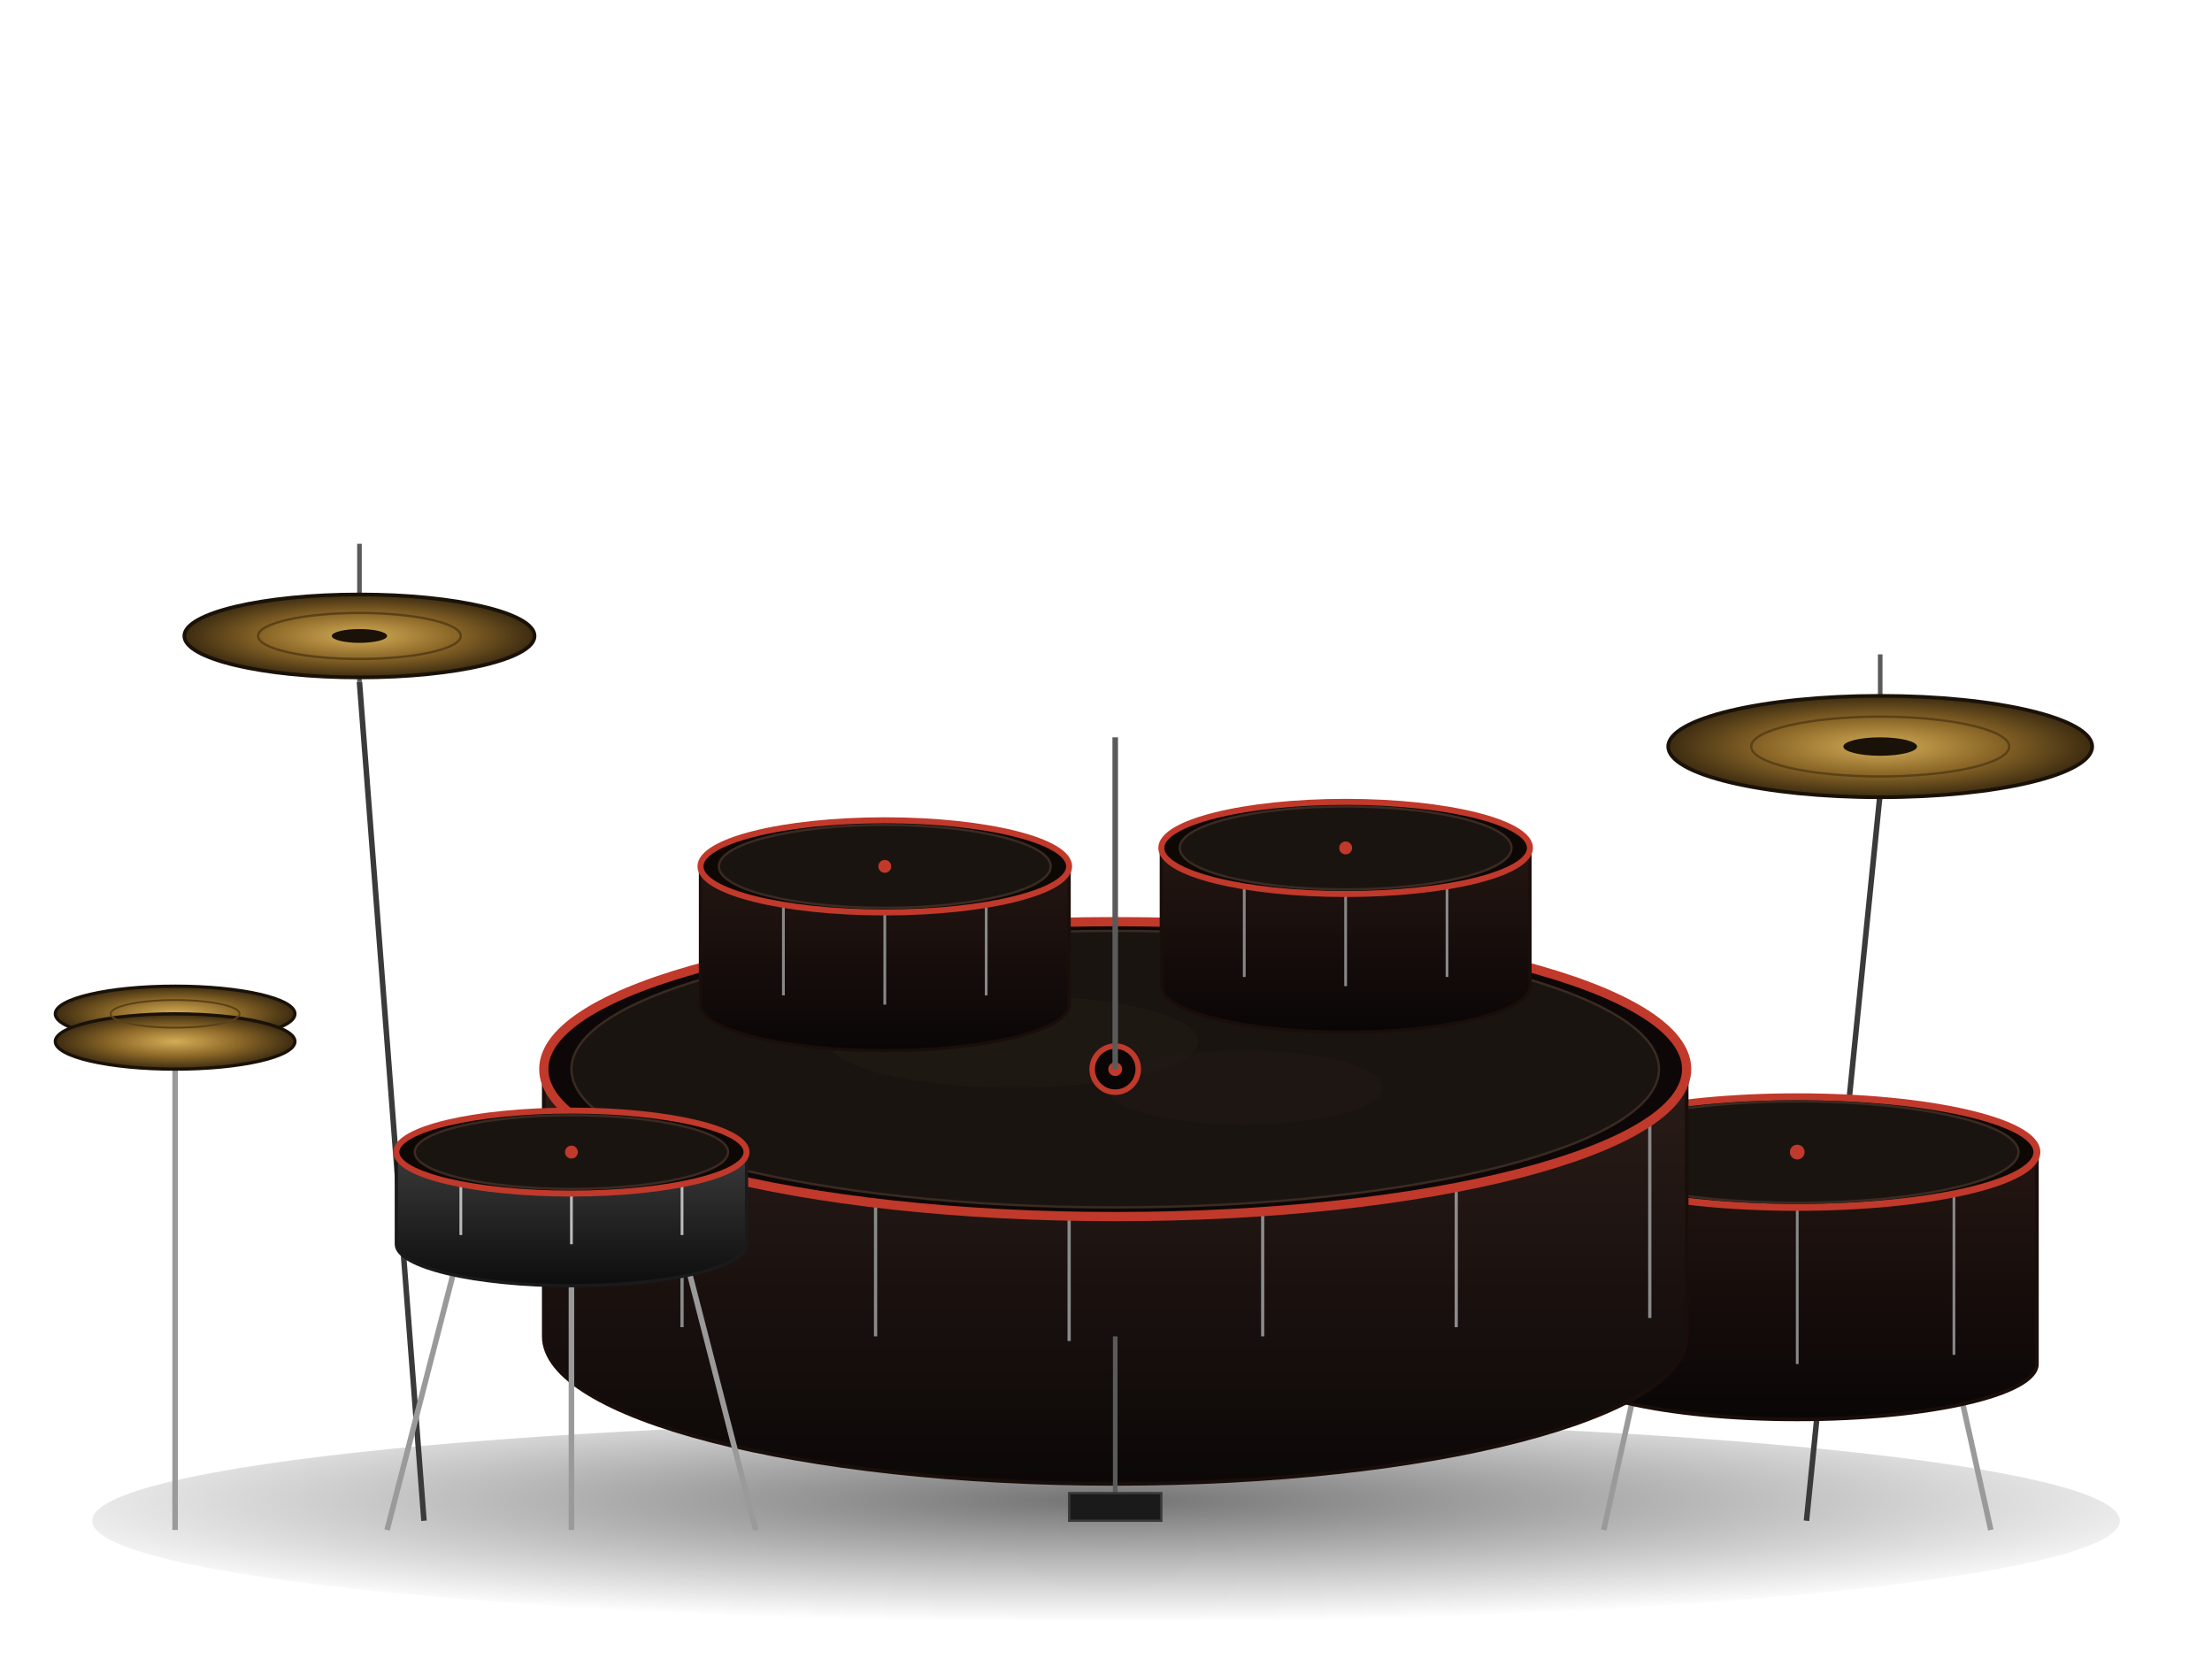
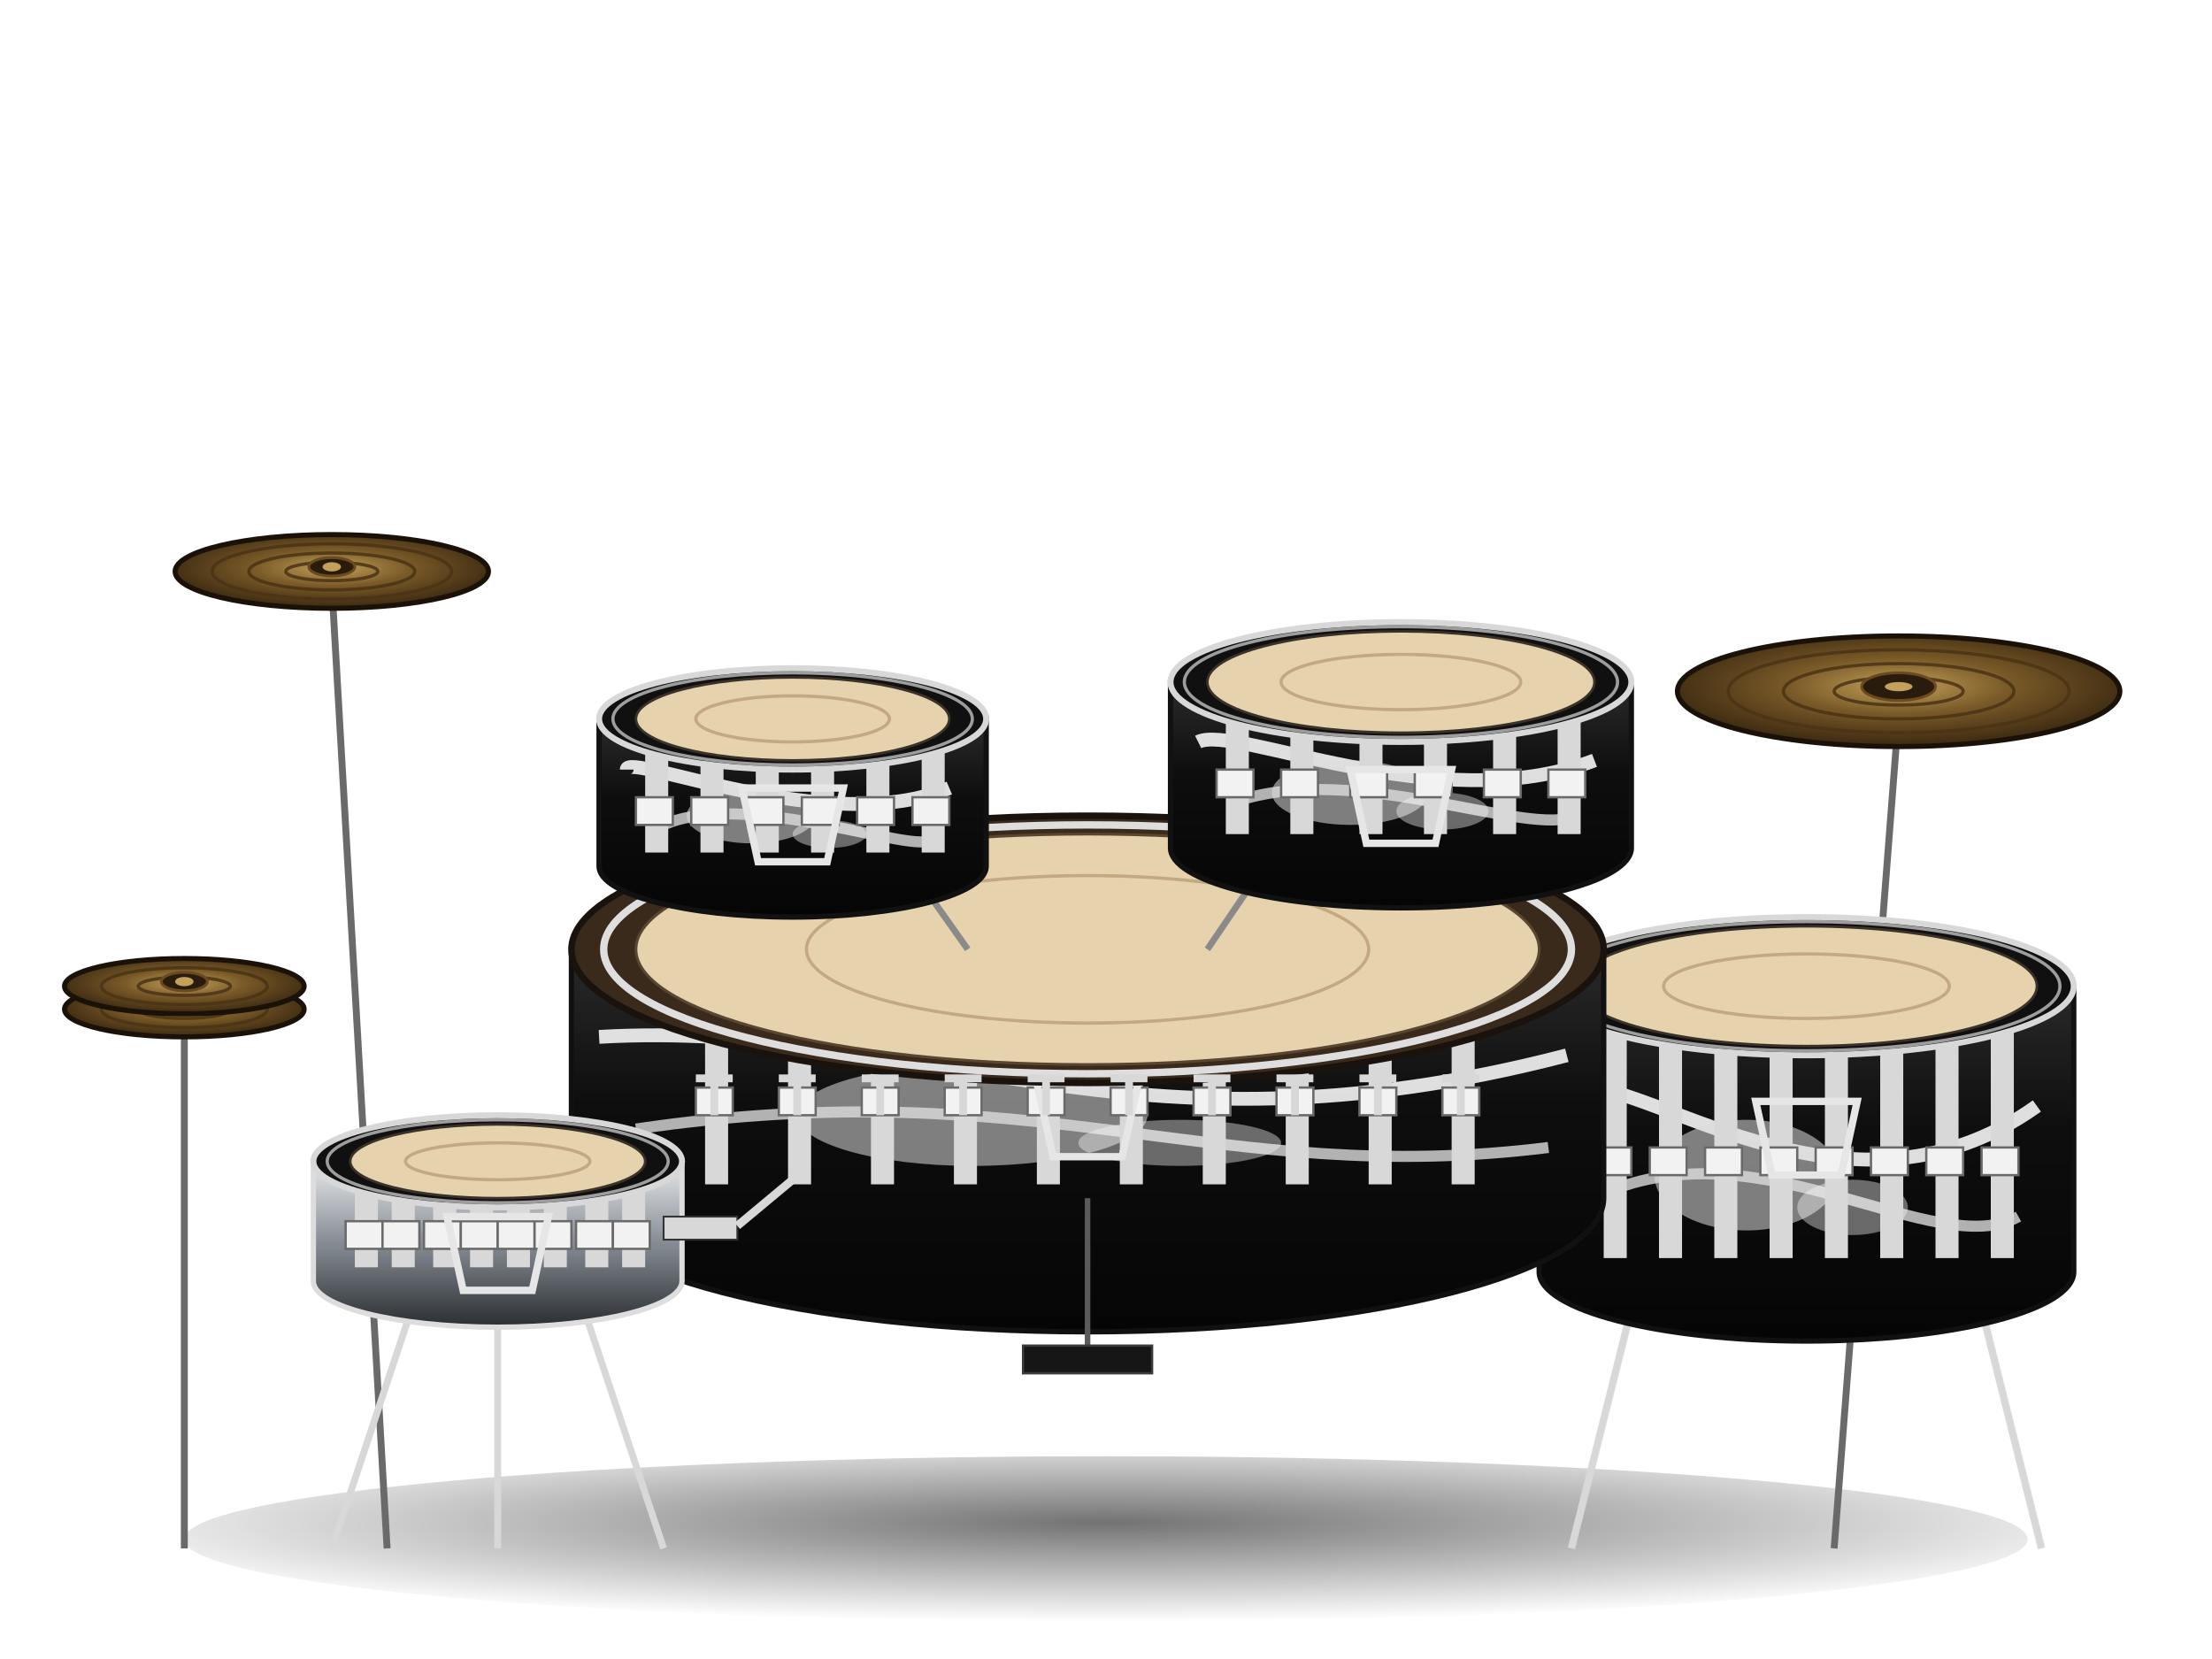
- <svg xmlns="http://www.w3.org/2000/svg" viewBox="0 0 480 360" fill="none" role="img" aria-label="Ludwig Classic Maple drum kit, isometric view">
+ <svg xmlns="http://www.w3.org/2000/svg" viewBox="0 0 480 360" fill="none" role="img" aria-label="Mid-1960s oyster black pearl drum kit, isometric view">
  <defs>
-     <linearGradient id="gn-shell" x1="0" y1="0" x2="0" y2="1">
-       <stop offset="0" stop-color="#2a1c18" />
-       <stop offset="1" stop-color="#0c0807" />
-     </linearGradient>
-     <linearGradient id="gn-shell-tom" x1="0" y1="0" x2="0" y2="1">
-       <stop offset="0" stop-color="#241612" />
-       <stop offset="1" stop-color="#0a0606" />
-     </linearGradient>
-     <radialGradient id="gn-cymbal" cx="0.5" cy="0.5" r="0.5">
-       <stop offset="0" stop-color="#d4ad57" />
-       <stop offset="0.55" stop-color="#8a6627" />
-       <stop offset="1" stop-color="#3d2c11" />
+     <radialGradient id="lw-cymbal" cx="0.5" cy="0.45" r="0.55">
+       <stop offset="0" stop-color="#c4a15a" />
+       <stop offset="0.45" stop-color="#7a5a28" />
+       <stop offset="1" stop-color="#3a2810" />
    </radialGradient>
-     <linearGradient id="gn-snare" x1="0" y1="0" x2="0" y2="1">
-       <stop offset="0" stop-color="#3a3a3a" />
-       <stop offset="1" stop-color="#0d0d0d" />
-     </linearGradient>
-     <radialGradient id="gn-floor" cx="0.5" cy="0.4" r="0.6">
+     <radialGradient id="lw-floor" cx="0.5" cy="0.4" r="0.6">
      <stop offset="0" stop-color="#000" stop-opacity="0.55" />
      <stop offset="1" stop-color="#000" stop-opacity="0" />
    </radialGradient>
+     <linearGradient id="lw-chrome" x1="0" y1="0" x2="0" y2="1">
+       <stop offset="0" stop-color="#e8eaec" />
+       <stop offset="0.45" stop-color="#8e949c" />
+       <stop offset="1" stop-color="#2a2e32" />
+     </linearGradient>
+     <linearGradient id="lw-brass" x1="0" y1="0" x2="0" y2="1">
+       <stop offset="0" stop-color="#f0d7a0" />
+       <stop offset="0.45" stop-color="#b8883c" />
+       <stop offset="1" stop-color="#5a3c18" />
+     </linearGradient>
+     <linearGradient id="lw-shell" x1="0" y1="0" x2="0" y2="1">
+       <stop offset="0" stop-color="#2a2a2a" />
+       <stop offset="0.4" stop-color="#0e0e0e" />
+       <stop offset="1" stop-color="#050505" />
+     </linearGradient>
  </defs>
-   <ellipse cx="240" cy="330" rx="220" ry="22" fill="url(#gn-floor)" />
-   <line x1="78" y1="148" x2="92" y2="330" stroke="#3a3a3a" stroke-width="1.2" />
-   <line x1="78" y1="148" x2="78" y2="118" stroke="#5a5a5a" stroke-width="1" />
-   <ellipse cx="78" cy="138" rx="38" ry="9" fill="url(#gn-cymbal)" stroke="#1a1208" stroke-width="0.8" />
-   <ellipse cx="78" cy="138" rx="22" ry="5" fill="none" stroke="#5a4118" stroke-width="0.5" />
-   <ellipse cx="78" cy="138" rx="6" ry="1.5" fill="#1a1208" />
-   <line x1="408" y1="172" x2="392" y2="330" stroke="#3a3a3a" stroke-width="1.2" />
-   <line x1="408" y1="172" x2="408" y2="142" stroke="#5a5a5a" stroke-width="1" />
-   <ellipse cx="408" cy="162" rx="46" ry="11" fill="url(#gn-cymbal)" stroke="#1a1208" stroke-width="0.8" />
-   <ellipse cx="408" cy="162" rx="28" ry="6.5" fill="none" stroke="#5a4118" stroke-width="0.5" />
-   <ellipse cx="408" cy="162" rx="8" ry="2" fill="#1a1208" />
-   <g>
-     <line x1="356" y1="296" x2="348" y2="332" stroke="#9a9a9a" stroke-width="1.2" />
-     <line x1="424" y1="296" x2="432" y2="332" stroke="#9a9a9a" stroke-width="1.2" />
-     <path d="M338 250 L338 296 A52 12 0 0 0 442 296 L442 250 Z" fill="url(#gn-shell-tom)" stroke="#1a0e0a" stroke-width="0.8" />
-     <line x1="356" y1="252" x2="356" y2="294" stroke="#888" stroke-width="0.6" />
-     <line x1="390" y1="254" x2="390" y2="296" stroke="#888" stroke-width="0.6" />
-     <line x1="424" y1="252" x2="424" y2="294" stroke="#888" stroke-width="0.6" />
-     <ellipse cx="390" cy="250" rx="52" ry="12" fill="#0e0805" stroke="#c0392b" stroke-width="1.5" />
-     <ellipse cx="390" cy="250" rx="48" ry="11" fill="#1a1410" stroke="#3a2a22" stroke-width="0.5" />
-     <circle cx="390" cy="250" r="1.6" fill="#c0392b" />
-   </g>
-   <g>
-     <path d="M118 232 L118 290 A124 32 0 0 0 366 290 L366 232 Z" fill="url(#gn-shell)" stroke="#1a0e0a" stroke-width="0.8" />
-     <line x1="148" y1="234" x2="148" y2="288" stroke="#8a8a8a" stroke-width="0.7" />
-     <line x1="190" y1="236" x2="190" y2="290" stroke="#8a8a8a" stroke-width="0.7" />
-     <line x1="232" y1="237" x2="232" y2="291" stroke="#8a8a8a" stroke-width="0.7" />
-     <line x1="274" y1="236" x2="274" y2="290" stroke="#8a8a8a" stroke-width="0.7" />
-     <line x1="316" y1="234" x2="316" y2="288" stroke="#8a8a8a" stroke-width="0.7" />
-     <line x1="358" y1="232" x2="358" y2="286" stroke="#8a8a8a" stroke-width="0.7" />
-     <ellipse cx="242" cy="232" rx="124" ry="32" fill="#0d0807" stroke="#c0392b" stroke-width="2" />
-     <ellipse cx="242" cy="232" rx="118" ry="30" fill="#1a1410" stroke="#3a2a22" stroke-width="0.5" />
-     <ellipse cx="220" cy="226" rx="40" ry="10" fill="#221a16" opacity="0.6" />
-     <ellipse cx="270" cy="236" rx="30" ry="8" fill="#221a16" opacity="0.4" />
-     <circle cx="242" cy="232" r="5" fill="#0a0606" stroke="#c0392b" stroke-width="1.2" />
-     <circle cx="242" cy="232" r="1.5" fill="#c0392b" />
-   </g>
-   <g>
-     <path d="M152 188 L152 218 A40 10 0 0 0 232 218 L232 188 Z" fill="url(#gn-shell-tom)" stroke="#1a0e0a" stroke-width="0.7" />
-     <line x1="170" y1="190" x2="170" y2="216" stroke="#888" stroke-width="0.6" />
-     <line x1="192" y1="192" x2="192" y2="218" stroke="#888" stroke-width="0.6" />
-     <line x1="214" y1="190" x2="214" y2="216" stroke="#888" stroke-width="0.6" />
-     <ellipse cx="192" cy="188" rx="40" ry="10" fill="#0e0805" stroke="#c0392b" stroke-width="1.3" />
-     <ellipse cx="192" cy="188" rx="36" ry="9" fill="#1a1410" stroke="#3a2a22" stroke-width="0.5" />
-     <circle cx="192" cy="188" r="1.4" fill="#c0392b" />
-   </g>
-   <g>
-     <path d="M252 184 L252 214 A40 10 0 0 0 332 214 L332 184 Z" fill="url(#gn-shell-tom)" stroke="#1a0e0a" stroke-width="0.7" />
-     <line x1="270" y1="186" x2="270" y2="212" stroke="#888" stroke-width="0.6" />
-     <line x1="292" y1="188" x2="292" y2="214" stroke="#888" stroke-width="0.6" />
-     <line x1="314" y1="186" x2="314" y2="212" stroke="#888" stroke-width="0.6" />
-     <ellipse cx="292" cy="184" rx="40" ry="10" fill="#0e0805" stroke="#c0392b" stroke-width="1.3" />
-     <ellipse cx="292" cy="184" rx="36" ry="9" fill="#1a1410" stroke="#3a2a22" stroke-width="0.5" />
-     <circle cx="292" cy="184" r="1.4" fill="#c0392b" />
-   </g>
-   <line x1="242" y1="232" x2="242" y2="160" stroke="#5a5a5a" stroke-width="1.2" />
-   <g>
-     <line x1="100" y1="270" x2="84" y2="332" stroke="#9a9a9a" stroke-width="1.2" />
-     <line x1="124" y1="272" x2="124" y2="332" stroke="#9a9a9a" stroke-width="1.2" />
-     <line x1="148" y1="270" x2="164" y2="332" stroke="#9a9a9a" stroke-width="1.2" />
-     <path d="M86 250 L86 270 A38 9 0 0 0 162 270 L162 250 Z" fill="url(#gn-snare)" stroke="#1a1a1a" stroke-width="0.7" />
-     <line x1="100" y1="252" x2="100" y2="268" stroke="#bbb" stroke-width="0.6" />
-     <line x1="124" y1="254" x2="124" y2="270" stroke="#bbb" stroke-width="0.6" />
-     <line x1="148" y1="252" x2="148" y2="268" stroke="#bbb" stroke-width="0.6" />
-     <ellipse cx="124" cy="250" rx="38" ry="9" fill="#0e0805" stroke="#c0392b" stroke-width="1.3" />
-     <ellipse cx="124" cy="250" rx="34" ry="8" fill="#1a1410" stroke="#3a2a22" stroke-width="0.5" />
-     <circle cx="124" cy="250" r="1.4" fill="#c0392b" />
-   </g>
-   <g>
-     <line x1="38" y1="232" x2="38" y2="332" stroke="#9a9a9a" stroke-width="1.2" />
-     <ellipse cx="38" cy="220" rx="26" ry="6" fill="url(#gn-cymbal)" stroke="#1a1208" stroke-width="0.7" />
-     <ellipse cx="38" cy="226" rx="26" ry="6" fill="url(#gn-cymbal)" stroke="#1a1208" stroke-width="0.7" />
-     <ellipse cx="38" cy="220" rx="14" ry="3" fill="none" stroke="#5a4118" stroke-width="0.4" />
-   </g>
-   <line x1="242" y1="290" x2="242" y2="328" stroke="#5a5a5a" stroke-width="1" />
-   <rect x="232" y="324" width="20" height="6" fill="#1a1a1a" stroke="#3a3a3a" stroke-width="0.5" />
-   <rect x="0" y="0" width="480" height="360" fill="none" />
+   <ellipse cx="240" cy="334" rx="200" ry="18" fill="url(#lw-floor)" />
+   <g>
+     <line x1="72" y1="127" x2="84" y2="336" stroke="#6a6a6a" stroke-width="1.5" />
+     <line x1="72" y1="116" x2="72" y2="126" stroke="#7a7a7a" stroke-width="1.2" />
+     <ellipse cx="72" cy="124" rx="34" ry="8" fill="url(#lw-cymbal)" stroke="#1a1208" stroke-width="1.1" />
+     <ellipse cx="72" cy="124" rx="26" ry="6" fill="none" stroke="#4a3214" stroke-width="0.7" opacity="0.85" />
+     <ellipse cx="72" cy="124" rx="18" ry="4" fill="none" stroke="#4a3214" stroke-width="0.7" opacity="0.85" />
+     <ellipse cx="72" cy="124" rx="10" ry="2" fill="none" stroke="#4a3214" stroke-width="0.7" opacity="0.85" />
+     <ellipse cx="72" cy="123" rx="5" ry="2" fill="#2a1c0c" stroke="#6a4a20" stroke-width="0.6" />
+     <ellipse cx="72" cy="123" rx="2" ry="1" fill="#c4a15a" />
+   </g>
+   <g>
+     <line x1="412" y1="155" x2="398" y2="336" stroke="#6a6a6a" stroke-width="1.5" />
+     <line x1="412" y1="138" x2="412" y2="154" stroke="#7a7a7a" stroke-width="1.2" />
+     <ellipse cx="412" cy="150" rx="48" ry="12" fill="url(#lw-cymbal)" stroke="#1a1208" stroke-width="1.1" />
+     <ellipse cx="412" cy="150" rx="37" ry="9" fill="none" stroke="#4a3214" stroke-width="0.7" opacity="0.85" />
+     <ellipse cx="412" cy="150" rx="25" ry="6" fill="none" stroke="#4a3214" stroke-width="0.7" opacity="0.85" />
+     <ellipse cx="412" cy="150" rx="14" ry="3" fill="none" stroke="#4a3214" stroke-width="0.7" opacity="0.85" />
+     <ellipse cx="412" cy="149" rx="8" ry="3" fill="#2a1c0c" stroke="#6a4a20" stroke-width="0.6" />
+     <ellipse cx="412" cy="149" rx="3" ry="1" fill="#c4a15a" />
+   </g>
+   <g>
+     <line x1="356" y1="276" x2="341" y2="336" stroke="#d8d8d8" stroke-width="1.6" />
+     <line x1="428" y1="276" x2="443" y2="336" stroke="#d8d8d8" stroke-width="1.6" />
+     <path d="M334 214 L334 276 A58 15 0 0 0 450 276 L450 214 Z" fill="url(#lw-shell)" stroke="#111" stroke-width="1.15" />
+     <clipPath id="lw-floor">
+       <path d="M334 214 L334 276 A58 15 0 0 0 450 276 L450 214 Z" />
+     </clipPath>
+     <g clip-path="url(#lw-floor)">
+       <path d="M340 236 C356 232 400 270 442 240" fill="none" stroke="#f5f5f5" stroke-width="3" opacity="0.9" />
+       <path d="M348 259 C382 244 420 274 438 264" fill="none" stroke="#cfcfcf" stroke-width="2.4" opacity="0.85" />
+       <ellipse cx="379" cy="255" rx="20" ry="12" fill="#dcdcdc" opacity="0.55" />
+       <ellipse cx="402" cy="262" rx="12" ry="6" fill="#f7f7f7" opacity="0.4" />
+     </g>
+     <rect x="348" y="217" width="5" height="56" fill="#d8d8d8" />
+     <rect x="346" y="249" width="8" height="6" fill="#f2f2f2" stroke="#6a6a6a" stroke-width="0.5" />
+     <rect x="360" y="217" width="5" height="56" fill="#d8d8d8" />
+     <rect x="358" y="249" width="8" height="6" fill="#f2f2f2" stroke="#6a6a6a" stroke-width="0.5" />
+     <rect x="372" y="217" width="5" height="56" fill="#d8d8d8" />
+     <rect x="370" y="249" width="8" height="6" fill="#f2f2f2" stroke="#6a6a6a" stroke-width="0.5" />
+     <rect x="384" y="217" width="5" height="56" fill="#d8d8d8" />
+     <rect x="382" y="249" width="8" height="6" fill="#f2f2f2" stroke="#6a6a6a" stroke-width="0.5" />
+     <rect x="396" y="217" width="5" height="56" fill="#d8d8d8" />
+     <rect x="394" y="249" width="8" height="6" fill="#f2f2f2" stroke="#6a6a6a" stroke-width="0.5" />
+     <rect x="408" y="217" width="5" height="56" fill="#d8d8d8" />
+     <rect x="406" y="249" width="8" height="6" fill="#f2f2f2" stroke="#6a6a6a" stroke-width="0.5" />
+     <rect x="420" y="217" width="5" height="56" fill="#d8d8d8" />
+     <rect x="418" y="249" width="8" height="6" fill="#f2f2f2" stroke="#6a6a6a" stroke-width="0.5" />
+     <rect x="432" y="217" width="5" height="56" fill="#d8d8d8" />
+     <rect x="430" y="249" width="8" height="6" fill="#f2f2f2" stroke="#6a6a6a" stroke-width="0.5" />
+     <path d="M381 239 L403 239 L399.5 255 L384.5 255 Z" fill="none" stroke="#e6e6e6" stroke-width="1.6" />
+     <ellipse cx="392" cy="214" rx="58" ry="15" fill="#101010" stroke="#d8d8d8" stroke-width="1.3" />
+     <ellipse cx="392" cy="214" rx="55" ry="14" fill="none" stroke="#d8d8d8" stroke-width="0.7" opacity="0.7" />
+     <ellipse cx="392" cy="214" rx="50" ry="13" fill="#e6d3ae" stroke="#3a3228" stroke-width="0.55" />
+     <ellipse cx="392" cy="214" rx="31" ry="7" fill="none" stroke="#b89a72" stroke-width="0.7" opacity="0.75" />
+   </g>
+   <g>
+     <path d="M124 206 L124 260 A112 29 0 0 0 348 260 L348 206 Z" fill="url(#lw-shell)" stroke="#111" stroke-width="1.15" />
+     <clipPath id="lw-bass">
+       <path d="M124 206 L124 260 A112 29 0 0 0 348 260 L348 206 Z" />
+     </clipPath>
+     <g clip-path="url(#lw-bass)">
+       <path d="M130 225 C200 221 244 254 340 229" fill="none" stroke="#f5f5f5" stroke-width="3" opacity="0.9" />
+       <path d="M138 245 C226 232 264 258 336 249" fill="none" stroke="#cfcfcf" stroke-width="2.4" opacity="0.85" />
+       <ellipse cx="211" cy="242" rx="38" ry="11" fill="#dcdcdc" opacity="0.55" />
+       <ellipse cx="256" cy="248" rx="22" ry="5" fill="#f7f7f7" opacity="0.4" />
+     </g>
+     <rect x="153" y="209" width="5" height="48" fill="#d8d8d8" />
+     <rect x="151" y="236" width="8" height="6" fill="#f2f2f2" stroke="#6a6a6a" stroke-width="0.5" />
+     <rect x="171" y="209" width="5" height="48" fill="#d8d8d8" />
+     <rect x="169" y="236" width="8" height="6" fill="#f2f2f2" stroke="#6a6a6a" stroke-width="0.5" />
+     <rect x="189" y="209" width="5" height="48" fill="#d8d8d8" />
+     <rect x="187" y="236" width="8" height="6" fill="#f2f2f2" stroke="#6a6a6a" stroke-width="0.5" />
+     <rect x="207" y="209" width="5" height="48" fill="#d8d8d8" />
+     <rect x="205" y="236" width="8" height="6" fill="#f2f2f2" stroke="#6a6a6a" stroke-width="0.5" />
+     <rect x="225" y="209" width="5" height="48" fill="#d8d8d8" />
+     <rect x="223" y="236" width="8" height="6" fill="#f2f2f2" stroke="#6a6a6a" stroke-width="0.5" />
+     <rect x="243" y="209" width="5" height="48" fill="#d8d8d8" />
+     <rect x="241" y="236" width="8" height="6" fill="#f2f2f2" stroke="#6a6a6a" stroke-width="0.5" />
+     <rect x="261" y="209" width="5" height="48" fill="#d8d8d8" />
+     <rect x="259" y="236" width="8" height="6" fill="#f2f2f2" stroke="#6a6a6a" stroke-width="0.5" />
+     <rect x="279" y="209" width="5" height="48" fill="#d8d8d8" />
+     <rect x="277" y="236" width="8" height="6" fill="#f2f2f2" stroke="#6a6a6a" stroke-width="0.5" />
+     <rect x="297" y="209" width="5" height="48" fill="#d8d8d8" />
+     <rect x="295" y="236" width="8" height="6" fill="#f2f2f2" stroke="#6a6a6a" stroke-width="0.5" />
+     <rect x="315" y="209" width="5" height="48" fill="#d8d8d8" />
+     <rect x="313" y="236" width="8" height="6" fill="#f2f2f2" stroke="#6a6a6a" stroke-width="0.5" />
+     <path d="M225 235 L247 235 L243.5 251 L228.5 251 Z" fill="none" stroke="#e6e6e6" stroke-width="1.6" />
+     <ellipse cx="236" cy="206" rx="112" ry="29" fill="#3a2a1c" stroke="#1a120c" stroke-width="1.4" />
+     <ellipse cx="236" cy="206" rx="105" ry="27" fill="none" stroke="#dedede" stroke-width="1.6" />
+     <ellipse cx="236" cy="206" rx="98" ry="25" fill="#e6d3ae" stroke="#5a4630" stroke-width="0.6" />
+     <ellipse cx="236" cy="206" rx="61" ry="16" fill="none" stroke="#b89a72" stroke-width="0.7" opacity="0.75" />
+     <line x1="151" y1="234" x2="159" y2="234" stroke="#d8d8d8" stroke-width="1.7" />
+     <line x1="155" y1="234" x2="155" y2="242" stroke="#d8d8d8" stroke-width="1.7" />
+     <line x1="169" y1="234" x2="177" y2="234" stroke="#d8d8d8" stroke-width="1.7" />
+     <line x1="173" y1="234" x2="173" y2="242" stroke="#d8d8d8" stroke-width="1.7" />
+     <line x1="187" y1="234" x2="195" y2="234" stroke="#d8d8d8" stroke-width="1.7" />
+     <line x1="191" y1="234" x2="191" y2="242" stroke="#d8d8d8" stroke-width="1.7" />
+     <line x1="205" y1="234" x2="213" y2="234" stroke="#d8d8d8" stroke-width="1.7" />
+     <line x1="209" y1="234" x2="209" y2="242" stroke="#d8d8d8" stroke-width="1.7" />
+     <line x1="223" y1="234" x2="231" y2="234" stroke="#d8d8d8" stroke-width="1.7" />
+     <line x1="227" y1="234" x2="227" y2="242" stroke="#d8d8d8" stroke-width="1.7" />
+     <line x1="241" y1="234" x2="249" y2="234" stroke="#d8d8d8" stroke-width="1.7" />
+     <line x1="245" y1="234" x2="245" y2="242" stroke="#d8d8d8" stroke-width="1.7" />
+     <line x1="259" y1="234" x2="267" y2="234" stroke="#d8d8d8" stroke-width="1.7" />
+     <line x1="263" y1="234" x2="263" y2="242" stroke="#d8d8d8" stroke-width="1.7" />
+     <line x1="277" y1="234" x2="285" y2="234" stroke="#d8d8d8" stroke-width="1.7" />
+     <line x1="281" y1="234" x2="281" y2="242" stroke="#d8d8d8" stroke-width="1.7" />
+     <line x1="295" y1="234" x2="303" y2="234" stroke="#d8d8d8" stroke-width="1.7" />
+     <line x1="299" y1="234" x2="299" y2="242" stroke="#d8d8d8" stroke-width="1.7" />
+     <line x1="313" y1="234" x2="321" y2="234" stroke="#d8d8d8" stroke-width="1.7" />
+     <line x1="317" y1="234" x2="317" y2="242" stroke="#d8d8d8" stroke-width="1.7" />
+     <line x1="236" y1="260" x2="236" y2="292" stroke="#5a5a5a" stroke-width="1.2" />
+     <rect x="222" y="292" width="28" height="6" fill="#161616" stroke="#3a3a3a" stroke-width="0.5" />
+   </g>
+   <line x1="210" y1="206" x2="176" y2="158" stroke="#8a8a8a" stroke-width="1.4" />
+   <line x1="262" y1="206" x2="300" y2="150" stroke="#8a8a8a" stroke-width="1.4" />
+   <g>
+     <path d="M130 156 L130 188 A42 11 0 0 0 214 188 L214 156 Z" fill="url(#lw-shell)" stroke="#111" stroke-width="1.15" />
+     <clipPath id="lw-rack-l">
+       <path d="M130 156 L130 188 A42 11 0 0 0 214 188 L214 156 Z" />
+     </clipPath>
+     <g clip-path="url(#lw-rack-l)">
+       <path d="M136 167 C136 163 180 182 206 171" fill="none" stroke="#f5f5f5" stroke-width="3" opacity="0.9" />
+       <path d="M144 179 C162 171 200 186 202 182" fill="none" stroke="#cfcfcf" stroke-width="2.4" opacity="0.85" />
+       <ellipse cx="163" cy="177" rx="14" ry="6" fill="#dcdcdc" opacity="0.55" />
+       <ellipse cx="180" cy="181" rx="8" ry="3" fill="#f7f7f7" opacity="0.4" />
+     </g>
+     <rect x="140" y="159" width="5" height="26" fill="#d8d8d8" />
+     <rect x="138" y="173" width="8" height="6" fill="#f2f2f2" stroke="#6a6a6a" stroke-width="0.5" />
+     <rect x="152" y="159" width="5" height="26" fill="#d8d8d8" />
+     <rect x="150" y="173" width="8" height="6" fill="#f2f2f2" stroke="#6a6a6a" stroke-width="0.5" />
+     <rect x="164" y="159" width="5" height="26" fill="#d8d8d8" />
+     <rect x="162" y="173" width="8" height="6" fill="#f2f2f2" stroke="#6a6a6a" stroke-width="0.5" />
+     <rect x="176" y="159" width="5" height="26" fill="#d8d8d8" />
+     <rect x="174" y="173" width="8" height="6" fill="#f2f2f2" stroke="#6a6a6a" stroke-width="0.5" />
+     <rect x="188" y="159" width="5" height="26" fill="#d8d8d8" />
+     <rect x="186" y="173" width="8" height="6" fill="#f2f2f2" stroke="#6a6a6a" stroke-width="0.5" />
+     <rect x="200" y="159" width="5" height="26" fill="#d8d8d8" />
+     <rect x="198" y="173" width="8" height="6" fill="#f2f2f2" stroke="#6a6a6a" stroke-width="0.5" />
+     <path d="M161 171 L183 171 L179.5 187 L164.5 187 Z" fill="none" stroke="#e6e6e6" stroke-width="1.6" />
+     <ellipse cx="172" cy="156" rx="42" ry="11" fill="#101010" stroke="#d8d8d8" stroke-width="1.3" />
+     <ellipse cx="172" cy="156" rx="39" ry="10" fill="none" stroke="#d8d8d8" stroke-width="0.7" opacity="0.7" />
+     <ellipse cx="172" cy="156" rx="34" ry="9" fill="#e6d3ae" stroke="#3a3228" stroke-width="0.55" />
+     <ellipse cx="172" cy="156" rx="21" ry="5" fill="none" stroke="#b89a72" stroke-width="0.7" opacity="0.75" />
+   </g>
+   <g>
+     <path d="M254 148 L254 184 A50 13 0 0 0 354 184 L354 148 Z" fill="url(#lw-shell)" stroke="#111" stroke-width="1.15" />
+     <clipPath id="lw-rack-r">
+       <path d="M254 148 L254 184 A50 13 0 0 0 354 184 L354 148 Z" />
+     </clipPath>
+     <g clip-path="url(#lw-rack-r)">
+       <path d="M260 161 C268 157 312 178 346 165" fill="none" stroke="#f5f5f5" stroke-width="3" opacity="0.9" />
+       <path d="M268 174 C294 165 332 182 342 177" fill="none" stroke="#cfcfcf" stroke-width="2.4" opacity="0.85" />
+       <ellipse cx="293" cy="172" rx="17" ry="7" fill="#dcdcdc" opacity="0.55" />
+       <ellipse cx="313" cy="176" rx="10" ry="4" fill="#f7f7f7" opacity="0.4" />
+     </g>
+     <rect x="266" y="151" width="5" height="30" fill="#d8d8d8" />
+     <rect x="264" y="167" width="8" height="6" fill="#f2f2f2" stroke="#6a6a6a" stroke-width="0.5" />
+     <rect x="280" y="151" width="5" height="30" fill="#d8d8d8" />
+     <rect x="278" y="167" width="8" height="6" fill="#f2f2f2" stroke="#6a6a6a" stroke-width="0.5" />
+     <rect x="295" y="151" width="5" height="30" fill="#d8d8d8" />
+     <rect x="293" y="167" width="8" height="6" fill="#f2f2f2" stroke="#6a6a6a" stroke-width="0.5" />
+     <rect x="309" y="151" width="5" height="30" fill="#d8d8d8" />
+     <rect x="307" y="167" width="8" height="6" fill="#f2f2f2" stroke="#6a6a6a" stroke-width="0.5" />
+     <rect x="324" y="151" width="5" height="30" fill="#d8d8d8" />
+     <rect x="322" y="167" width="8" height="6" fill="#f2f2f2" stroke="#6a6a6a" stroke-width="0.5" />
+     <rect x="338" y="151" width="5" height="30" fill="#d8d8d8" />
+     <rect x="336" y="167" width="8" height="6" fill="#f2f2f2" stroke="#6a6a6a" stroke-width="0.5" />
+     <path d="M293 167 L315 167 L311.5 183 L296.5 183 Z" fill="none" stroke="#e6e6e6" stroke-width="1.6" />
+     <ellipse cx="304" cy="148" rx="50" ry="13" fill="#101010" stroke="#d8d8d8" stroke-width="1.3" />
+     <ellipse cx="304" cy="148" rx="47" ry="12" fill="none" stroke="#d8d8d8" stroke-width="0.7" opacity="0.7" />
+     <ellipse cx="304" cy="148" rx="42" ry="11" fill="#e6d3ae" stroke="#3a3228" stroke-width="0.55" />
+     <ellipse cx="304" cy="148" rx="26" ry="6" fill="none" stroke="#b89a72" stroke-width="0.7" opacity="0.75" />
+   </g>
+   <g>
+     <line x1="90" y1="282" x2="72" y2="336" stroke="#d8d8d8" stroke-width="1.5" />
+     <line x1="108" y1="284" x2="108" y2="336" stroke="#d8d8d8" stroke-width="1.5" />
+     <line x1="126" y1="282" x2="144" y2="336" stroke="#d8d8d8" stroke-width="1.5" />
+     <path d="M68 252 L68 278 A40 10 0 0 0 148 278 L148 252 Z" fill="url(#lw-chrome)" stroke="#ddd" stroke-width="1.15" />
+     <clipPath id="lw-snare">
+       <path d="M68 252 L68 278 A40 10 0 0 0 148 278 L148 252 Z" />
+     </clipPath>
+     <g clip-path="url(#lw-snare)">
+       </g>
+     <rect x="77" y="255" width="5" height="20" fill="#d8d8d8" />
+     <rect x="75" y="265" width="8" height="6" fill="#f2f2f2" stroke="#6a6a6a" stroke-width="0.5" />
+     <rect x="85" y="255" width="5" height="20" fill="#d8d8d8" />
+     <rect x="83" y="265" width="8" height="6" fill="#f2f2f2" stroke="#6a6a6a" stroke-width="0.5" />
+     <rect x="94" y="255" width="5" height="20" fill="#d8d8d8" />
+     <rect x="92" y="265" width="8" height="6" fill="#f2f2f2" stroke="#6a6a6a" stroke-width="0.5" />
+     <rect x="102" y="255" width="5" height="20" fill="#d8d8d8" />
+     <rect x="100" y="265" width="8" height="6" fill="#f2f2f2" stroke="#6a6a6a" stroke-width="0.5" />
+     <rect x="110" y="255" width="5" height="20" fill="#d8d8d8" />
+     <rect x="108" y="265" width="8" height="6" fill="#f2f2f2" stroke="#6a6a6a" stroke-width="0.5" />
+     <rect x="118" y="255" width="5" height="20" fill="#d8d8d8" />
+     <rect x="116" y="265" width="8" height="6" fill="#f2f2f2" stroke="#6a6a6a" stroke-width="0.5" />
+     <rect x="127" y="255" width="5" height="20" fill="#d8d8d8" />
+     <rect x="125" y="265" width="8" height="6" fill="#f2f2f2" stroke="#6a6a6a" stroke-width="0.5" />
+     <rect x="135" y="255" width="5" height="20" fill="#d8d8d8" />
+     <rect x="133" y="265" width="8" height="6" fill="#f2f2f2" stroke="#6a6a6a" stroke-width="0.5" />
+     <path d="M97 264 L119 264 L115.5 280 L100.5 280 Z" fill="none" stroke="#e6e6e6" stroke-width="1.6" />
+     <ellipse cx="108" cy="252" rx="40" ry="10" fill="#101010" stroke="#d8d8d8" stroke-width="1.3" />
+     <ellipse cx="108" cy="252" rx="37" ry="9" fill="none" stroke="#d8d8d8" stroke-width="0.7" opacity="0.7" />
+     <ellipse cx="108" cy="252" rx="32" ry="8" fill="#e6d3ae" stroke="#3a3228" stroke-width="0.55" />
+     <ellipse cx="108" cy="252" rx="20" ry="4" fill="none" stroke="#b89a72" stroke-width="0.7" opacity="0.75" />
+     <rect x="144" y="264" width="16" height="5" fill="#d8d8d8" stroke="#333" stroke-width="0.4" />
+     <line x1="160" y1="266" x2="172" y2="256" stroke="#d8d8d8" stroke-width="1.8" />
+   </g>
+   <g>
+     <line x1="40" y1="216" x2="40" y2="336" stroke="#6a6a6a" stroke-width="1.5" />
+     <ellipse cx="40" cy="219" rx="26" ry="6" fill="url(#lw-cymbal)" stroke="#1a1208" stroke-width="1.1" />
+     <ellipse cx="40" cy="219" rx="18" ry="4" fill="none" stroke="#4a3214" stroke-width="0.7" opacity="0.85" />
+     <ellipse cx="40" cy="219" rx="10" ry="2" fill="none" stroke="#4a3214" stroke-width="0.7" opacity="0.85" />
+     <ellipse cx="40" cy="218" rx="5" ry="2" fill="#2a1c0c" stroke="#6a4a20" stroke-width="0.6" />
+     <ellipse cx="40" cy="218" rx="2" ry="1" fill="#c4a15a" />
+     <ellipse cx="40" cy="214" rx="26" ry="6" fill="url(#lw-cymbal)" stroke="#1a1208" stroke-width="1.1" />
+     <ellipse cx="40" cy="214" rx="18" ry="4" fill="none" stroke="#4a3214" stroke-width="0.7" opacity="0.85" />
+     <ellipse cx="40" cy="214" rx="10" ry="2" fill="none" stroke="#4a3214" stroke-width="0.7" opacity="0.85" />
+     <ellipse cx="40" cy="213" rx="5" ry="2" fill="#2a1c0c" stroke="#6a4a20" stroke-width="0.6" />
+     <ellipse cx="40" cy="213" rx="2" ry="1" fill="#c4a15a" />
+   </g>
</svg>
